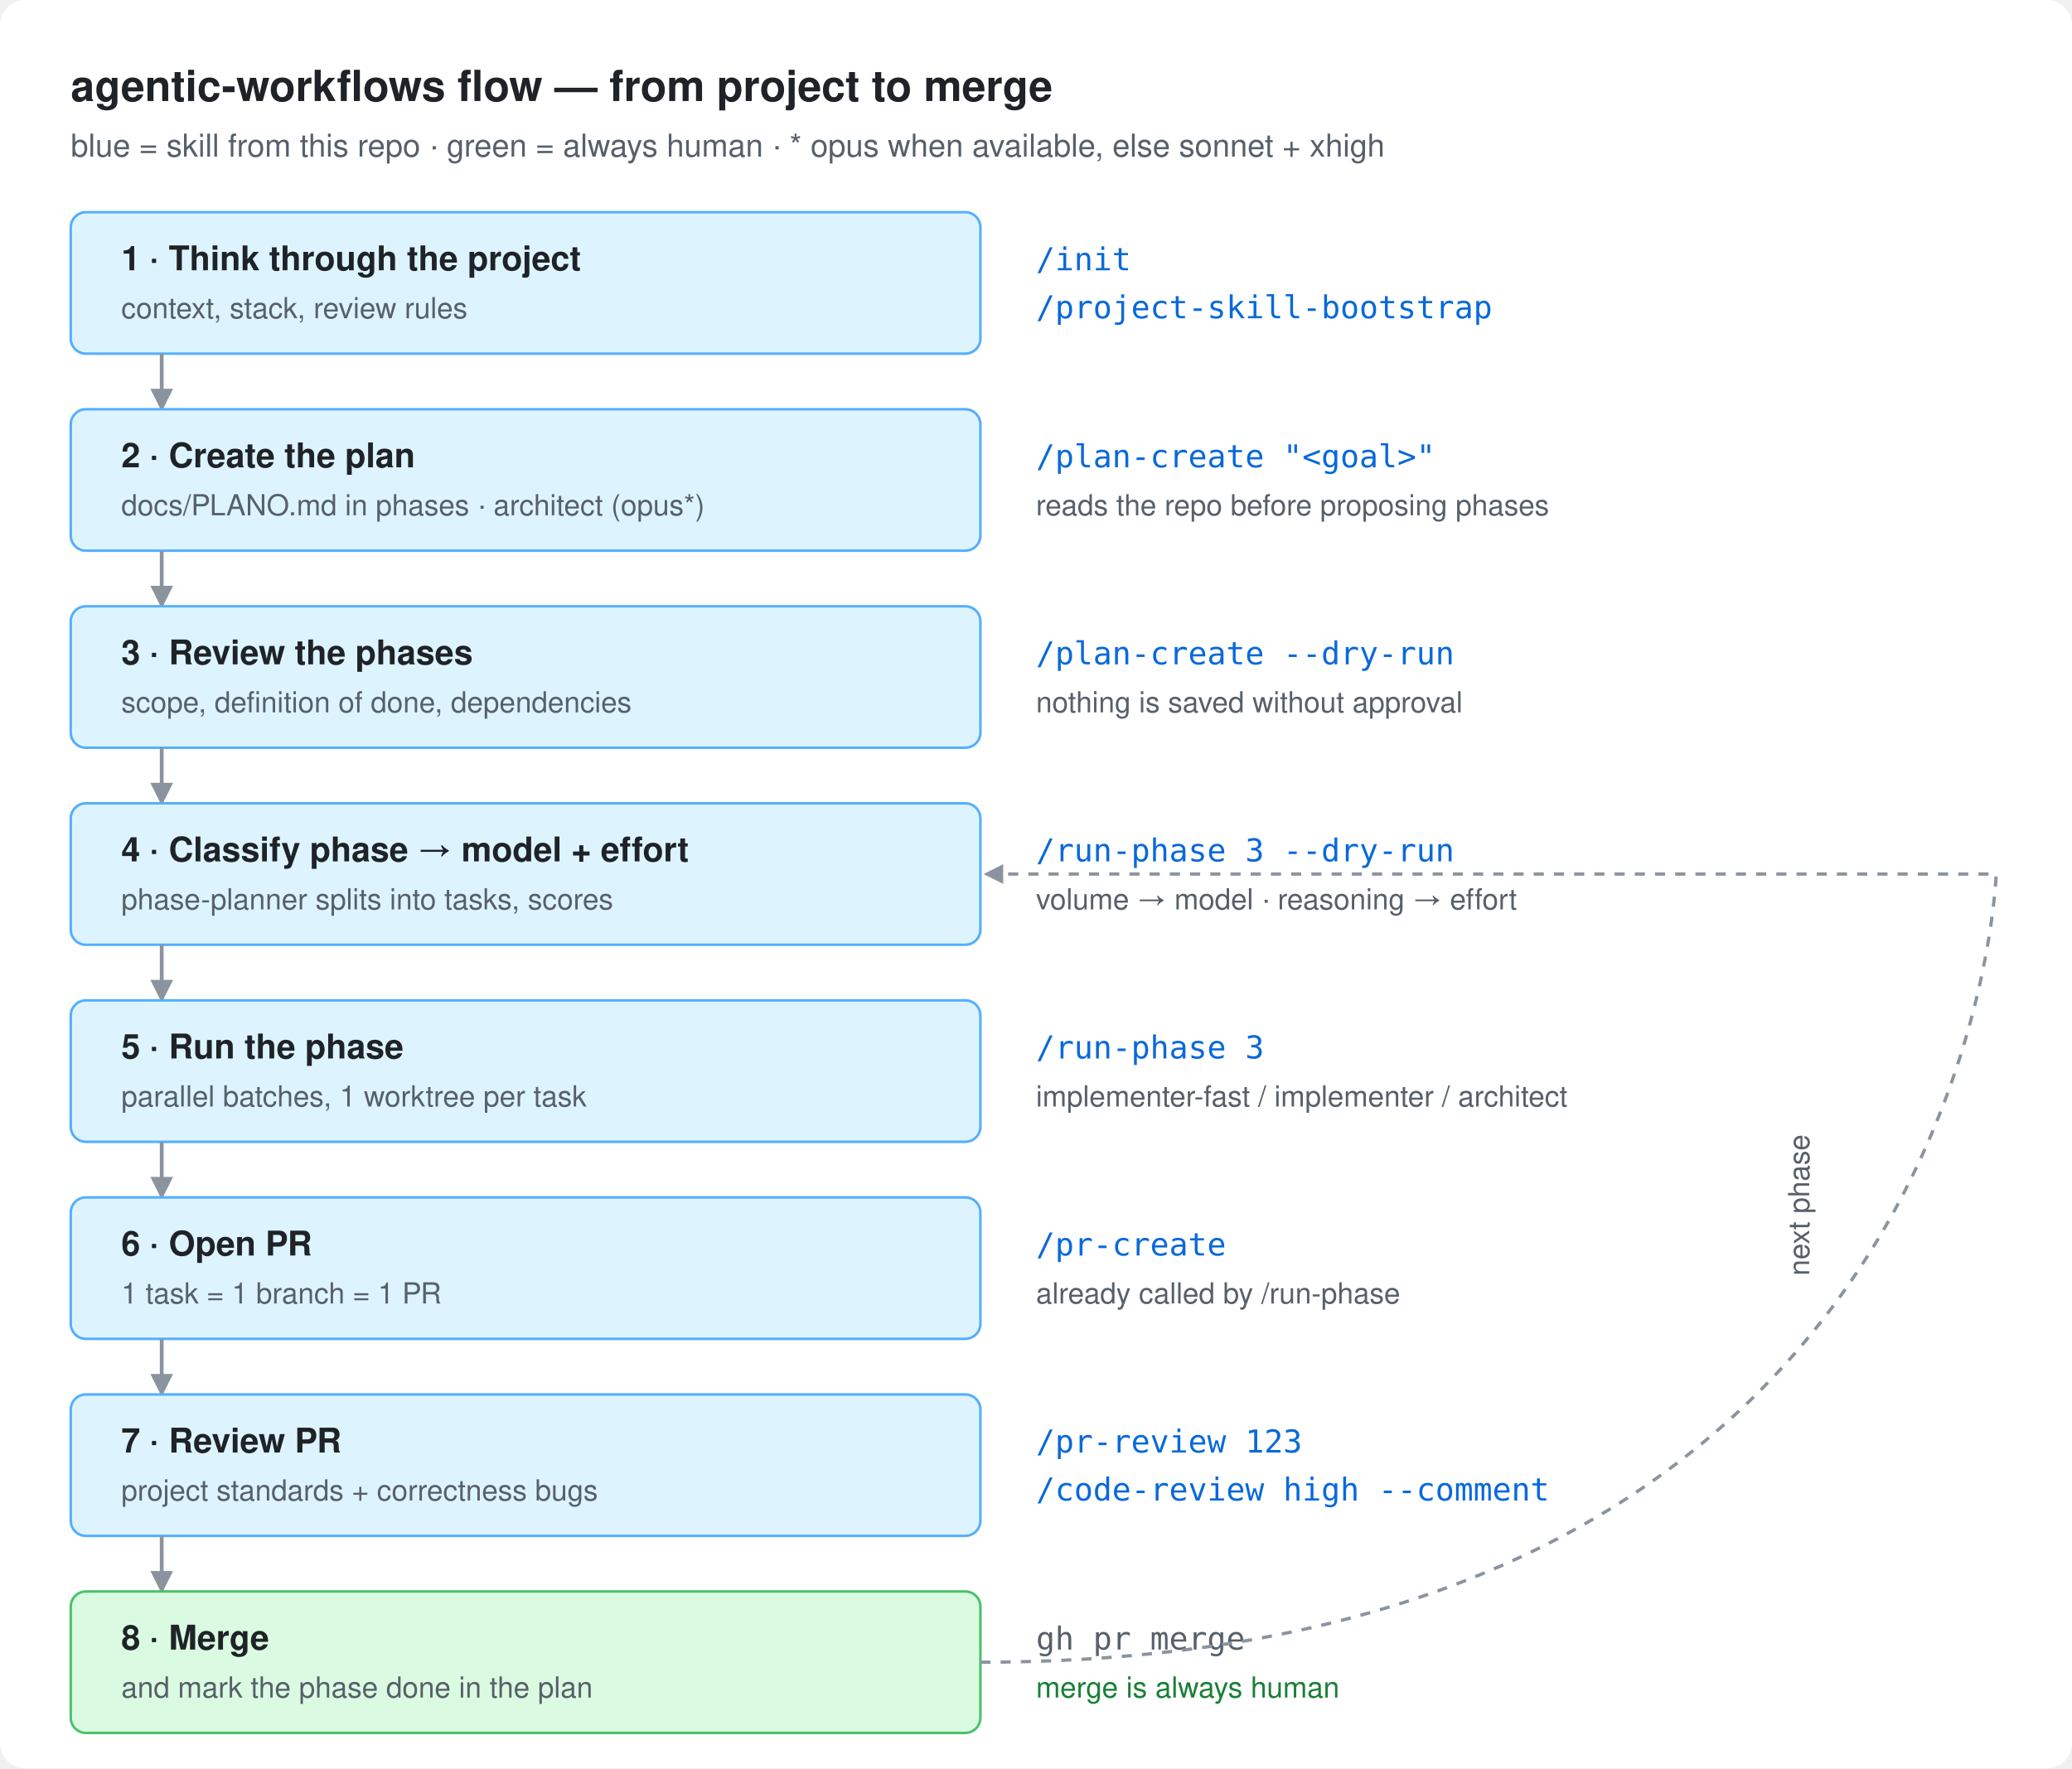
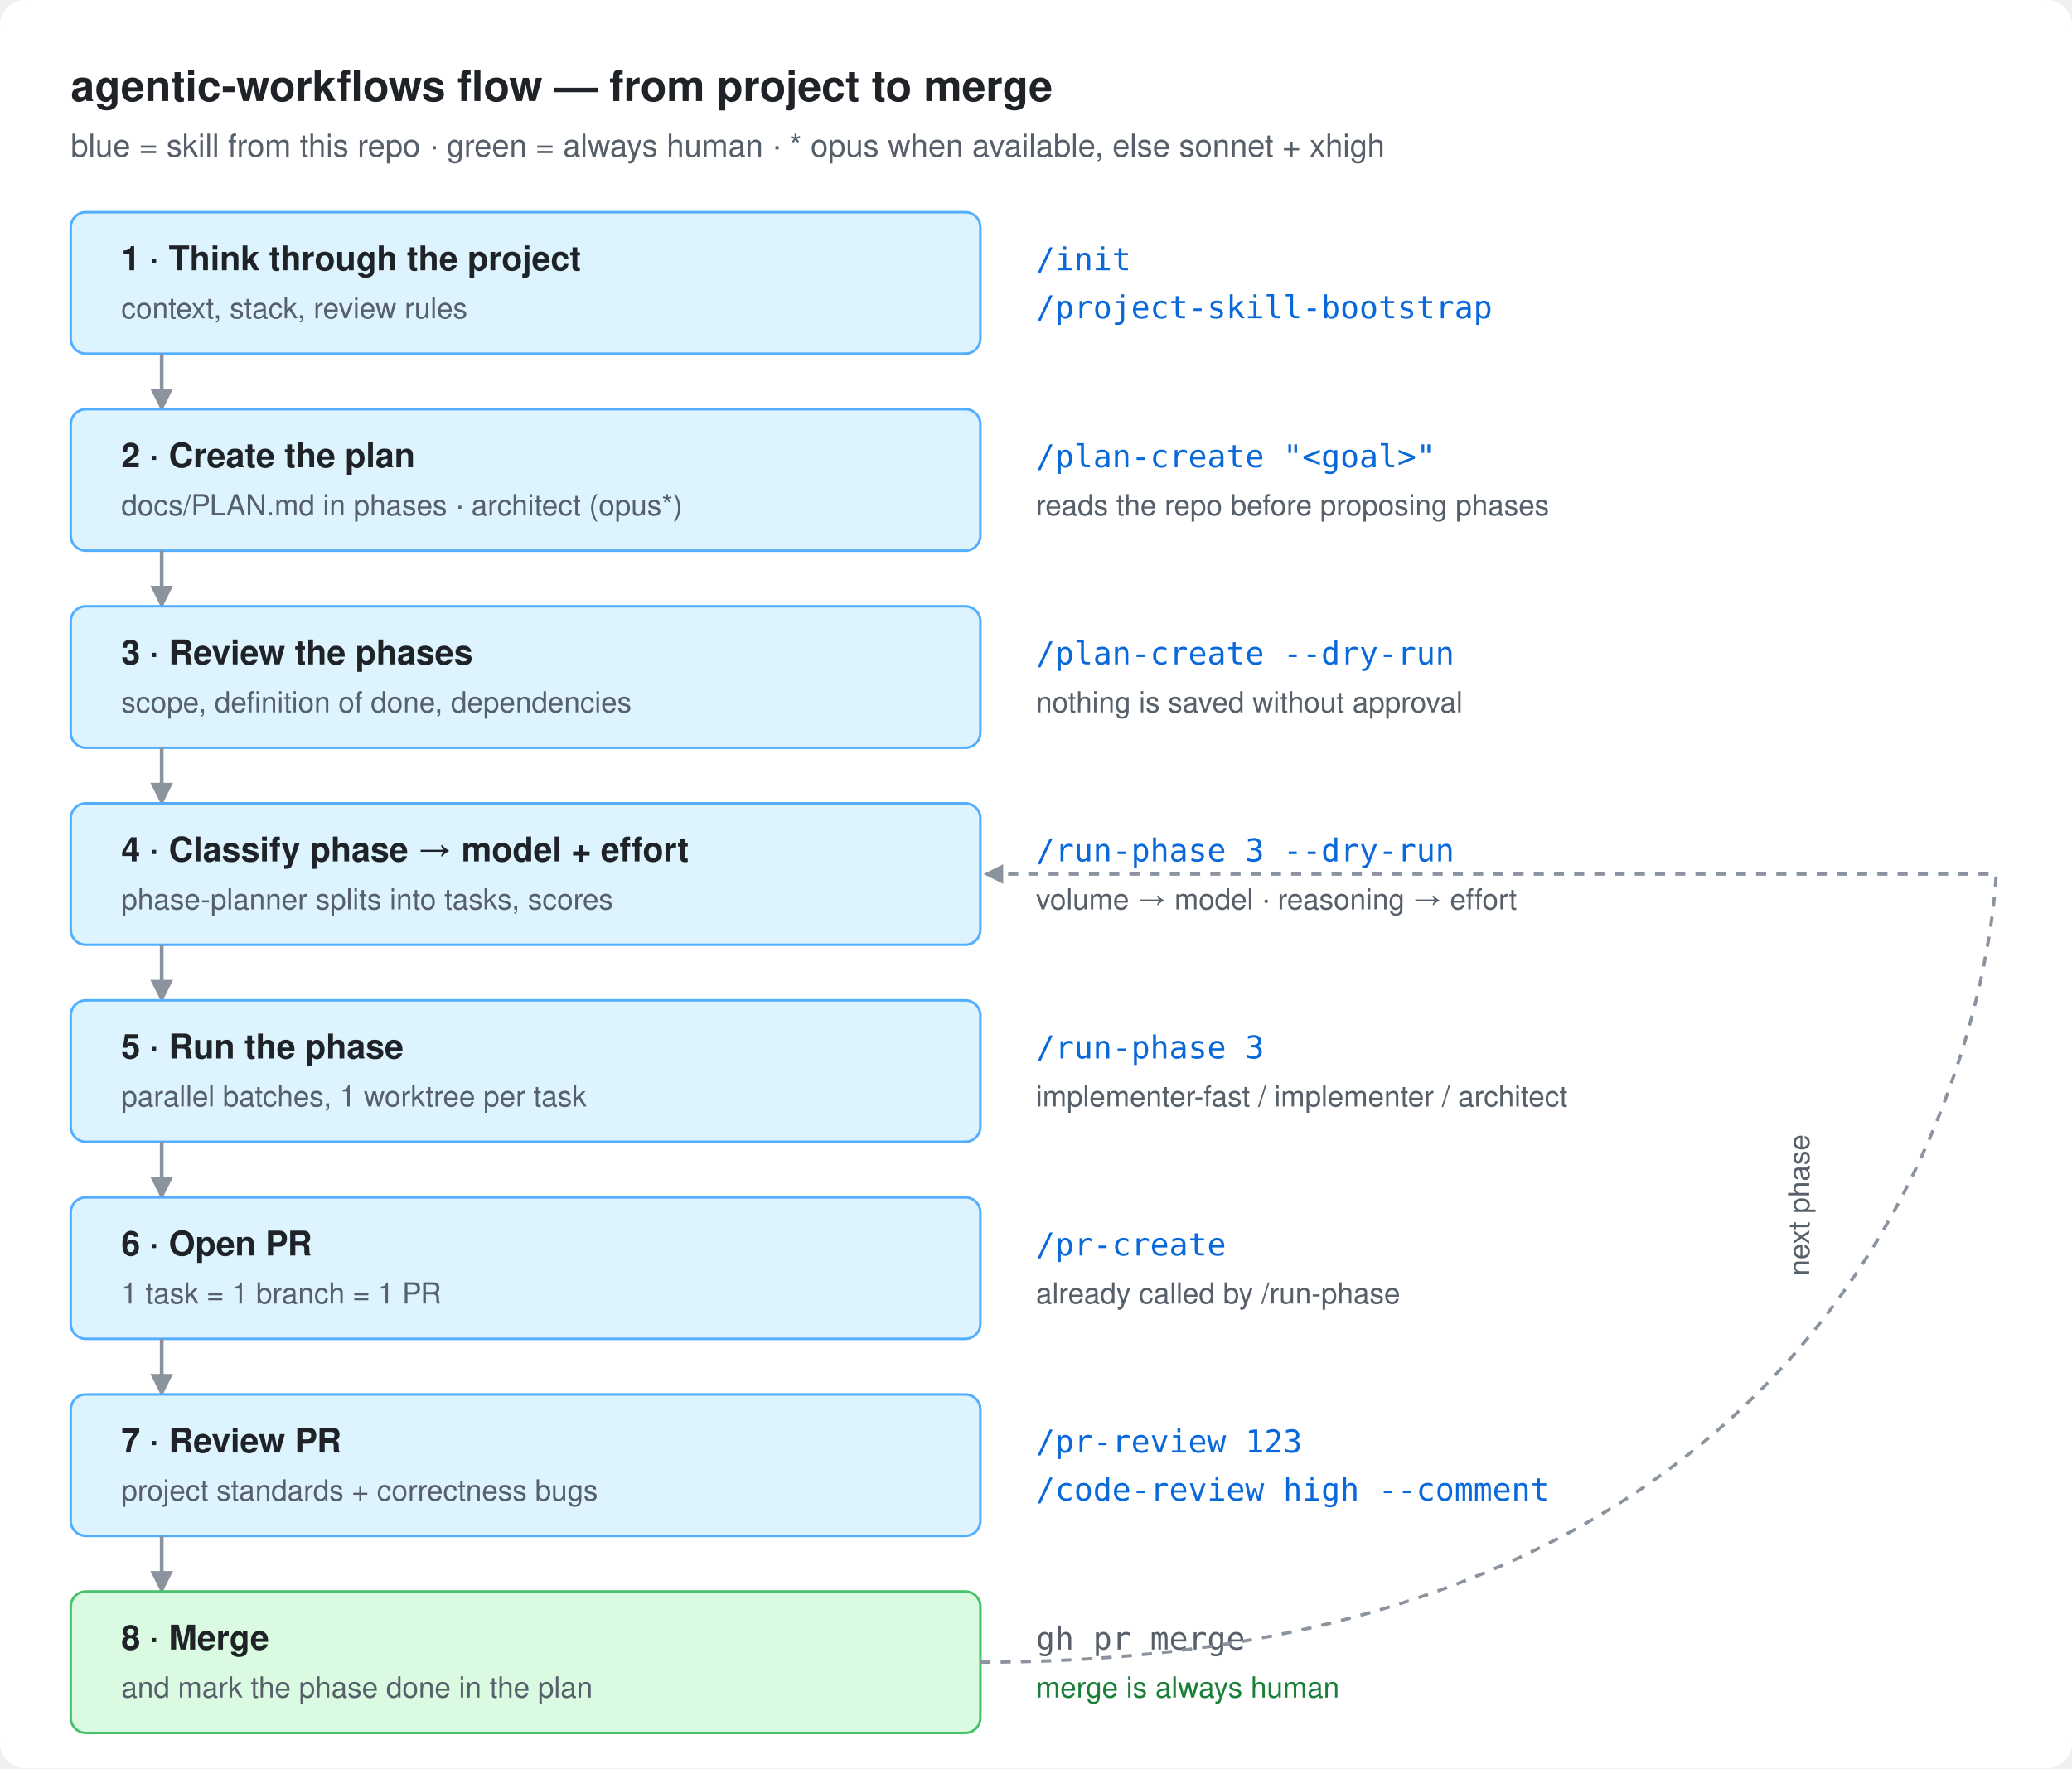
<svg xmlns="http://www.w3.org/2000/svg" width="820" height="700" viewBox="0 0 820 700" font-family="-apple-system, BlinkMacSystemFont, 'Segoe UI', Helvetica, Arial, sans-serif">
  <defs>
    <marker id="arw" viewBox="0 0 10 10" refX="9" refY="5" markerWidth="6" markerHeight="6" orient="auto-start-reverse">
      <path d="M 0 0 L 10 5 L 0 10 z" fill="#8b949e" />
    </marker>
  </defs>
  <rect x="0" y="0" width="820" height="700" rx="10" fill="#ffffff" />
  <text x="28" y="40" font-size="17" font-weight="700" fill="#1f2328">agentic-workflows flow — from project to merge</text>
  <text x="28" y="62" font-size="12.5" fill="#57606a">blue = skill from this repo · green = always human · * opus when available, else sonnet + xhigh</text>
  <g>
    <rect x="28" y="84" width="360" height="56" rx="6" fill="#ddf4ff" stroke="#54aeff" />
    <text x="48" y="107" font-size="13.5" font-weight="600" fill="#1f2328">1 · Think through the project</text>
    <text x="48" y="126" font-size="11.5" fill="#57606a">context, stack, review rules</text>
  </g>
  <text x="410" y="107" font-size="12.5" font-family="ui-monospace, SFMono-Regular, Menlo, monospace" fill="#0969da">/init</text>
  <text x="410" y="126" font-size="12.5" font-family="ui-monospace, SFMono-Regular, Menlo, monospace" fill="#0969da">/project-skill-bootstrap</text>
  <line x1="64" y1="140" x2="64" y2="162" stroke="#8b949e" stroke-width="1.5" marker-end="url(#arw)" />
  <g>
    <rect x="28" y="162" width="360" height="56" rx="6" fill="#ddf4ff" stroke="#54aeff" />
    <text x="48" y="185" font-size="13.5" font-weight="600" fill="#1f2328">2 · Create the plan</text>
-     <text x="48" y="204" font-size="11.5" fill="#57606a">docs/PLANO.md in phases · architect (opus*)</text>
+     <text x="48" y="204" font-size="11.5" fill="#57606a">docs/PLAN.md in phases · architect (opus*)</text>
  </g>
  <text x="410" y="185" font-size="12.5" font-family="ui-monospace, SFMono-Regular, Menlo, monospace" fill="#0969da">/plan-create "&lt;goal&gt;"</text>
  <text x="410" y="204" font-size="11.5" fill="#57606a">reads the repo before proposing phases</text>
  <line x1="64" y1="218" x2="64" y2="240" stroke="#8b949e" stroke-width="1.5" marker-end="url(#arw)" />
  <g>
    <rect x="28" y="240" width="360" height="56" rx="6" fill="#ddf4ff" stroke="#54aeff" />
    <text x="48" y="263" font-size="13.5" font-weight="600" fill="#1f2328">3 · Review the phases</text>
    <text x="48" y="282" font-size="11.5" fill="#57606a">scope, definition of done, dependencies</text>
  </g>
  <text x="410" y="263" font-size="12.5" font-family="ui-monospace, SFMono-Regular, Menlo, monospace" fill="#0969da">/plan-create --dry-run</text>
  <text x="410" y="282" font-size="11.5" fill="#57606a">nothing is saved without approval</text>
  <line x1="64" y1="296" x2="64" y2="318" stroke="#8b949e" stroke-width="1.5" marker-end="url(#arw)" />
  <g>
    <rect x="28" y="318" width="360" height="56" rx="6" fill="#ddf4ff" stroke="#54aeff" />
    <text x="48" y="341" font-size="13.5" font-weight="600" fill="#1f2328">4 · Classify phase → model + effort</text>
    <text x="48" y="360" font-size="11.5" fill="#57606a">phase-planner splits into tasks, scores</text>
  </g>
  <text x="410" y="341" font-size="12.5" font-family="ui-monospace, SFMono-Regular, Menlo, monospace" fill="#0969da">/run-phase 3 --dry-run</text>
  <text x="410" y="360" font-size="11.5" fill="#57606a">volume → model · reasoning → effort</text>
  <line x1="64" y1="374" x2="64" y2="396" stroke="#8b949e" stroke-width="1.5" marker-end="url(#arw)" />
  <g>
    <rect x="28" y="396" width="360" height="56" rx="6" fill="#ddf4ff" stroke="#54aeff" />
    <text x="48" y="419" font-size="13.5" font-weight="600" fill="#1f2328">5 · Run the phase</text>
    <text x="48" y="438" font-size="11.5" fill="#57606a">parallel batches, 1 worktree per task</text>
  </g>
  <text x="410" y="419" font-size="12.5" font-family="ui-monospace, SFMono-Regular, Menlo, monospace" fill="#0969da">/run-phase 3</text>
  <text x="410" y="438" font-size="11.5" fill="#57606a">implementer-fast / implementer / architect</text>
  <line x1="64" y1="452" x2="64" y2="474" stroke="#8b949e" stroke-width="1.5" marker-end="url(#arw)" />
  <g>
    <rect x="28" y="474" width="360" height="56" rx="6" fill="#ddf4ff" stroke="#54aeff" />
    <text x="48" y="497" font-size="13.5" font-weight="600" fill="#1f2328">6 · Open PR</text>
    <text x="48" y="516" font-size="11.5" fill="#57606a">1 task = 1 branch = 1 PR</text>
  </g>
  <text x="410" y="497" font-size="12.5" font-family="ui-monospace, SFMono-Regular, Menlo, monospace" fill="#0969da">/pr-create</text>
  <text x="410" y="516" font-size="11.5" fill="#57606a">already called by /run-phase</text>
  <line x1="64" y1="530" x2="64" y2="552" stroke="#8b949e" stroke-width="1.5" marker-end="url(#arw)" />
  <g>
    <rect x="28" y="552" width="360" height="56" rx="6" fill="#ddf4ff" stroke="#54aeff" />
    <text x="48" y="575" font-size="13.5" font-weight="600" fill="#1f2328">7 · Review PR</text>
    <text x="48" y="594" font-size="11.5" fill="#57606a">project standards + correctness bugs</text>
  </g>
  <text x="410" y="575" font-size="12.5" font-family="ui-monospace, SFMono-Regular, Menlo, monospace" fill="#0969da">/pr-review 123</text>
  <text x="410" y="594" font-size="12.5" font-family="ui-monospace, SFMono-Regular, Menlo, monospace" fill="#0969da">/code-review high --comment</text>
  <line x1="64" y1="608" x2="64" y2="630" stroke="#8b949e" stroke-width="1.5" marker-end="url(#arw)" />
  <g>
    <rect x="28" y="630" width="360" height="56" rx="6" fill="#dafbe1" stroke="#4ac26b" />
    <text x="48" y="653" font-size="13.5" font-weight="600" fill="#1f2328">8 · Merge</text>
    <text x="48" y="672" font-size="11.5" fill="#57606a">and mark the phase done in the plan</text>
  </g>
  <text x="410" y="653" font-size="12.5" font-family="ui-monospace, SFMono-Regular, Menlo, monospace" fill="#57606a">gh pr merge</text>
  <text x="410" y="672" font-size="11.5" fill="#1a7f37">merge is always human</text>
  <path d="M 388 658 C 780 658 790 346 790 346 C 790 346 600 346 390 346" fill="none" stroke="#8b949e" stroke-width="1.3" stroke-dasharray="4 4" marker-end="url(#arw)" />
  <text x="716" y="505" font-size="11.5" fill="#57606a" transform="rotate(-90 716 505)">next phase</text>
</svg>
